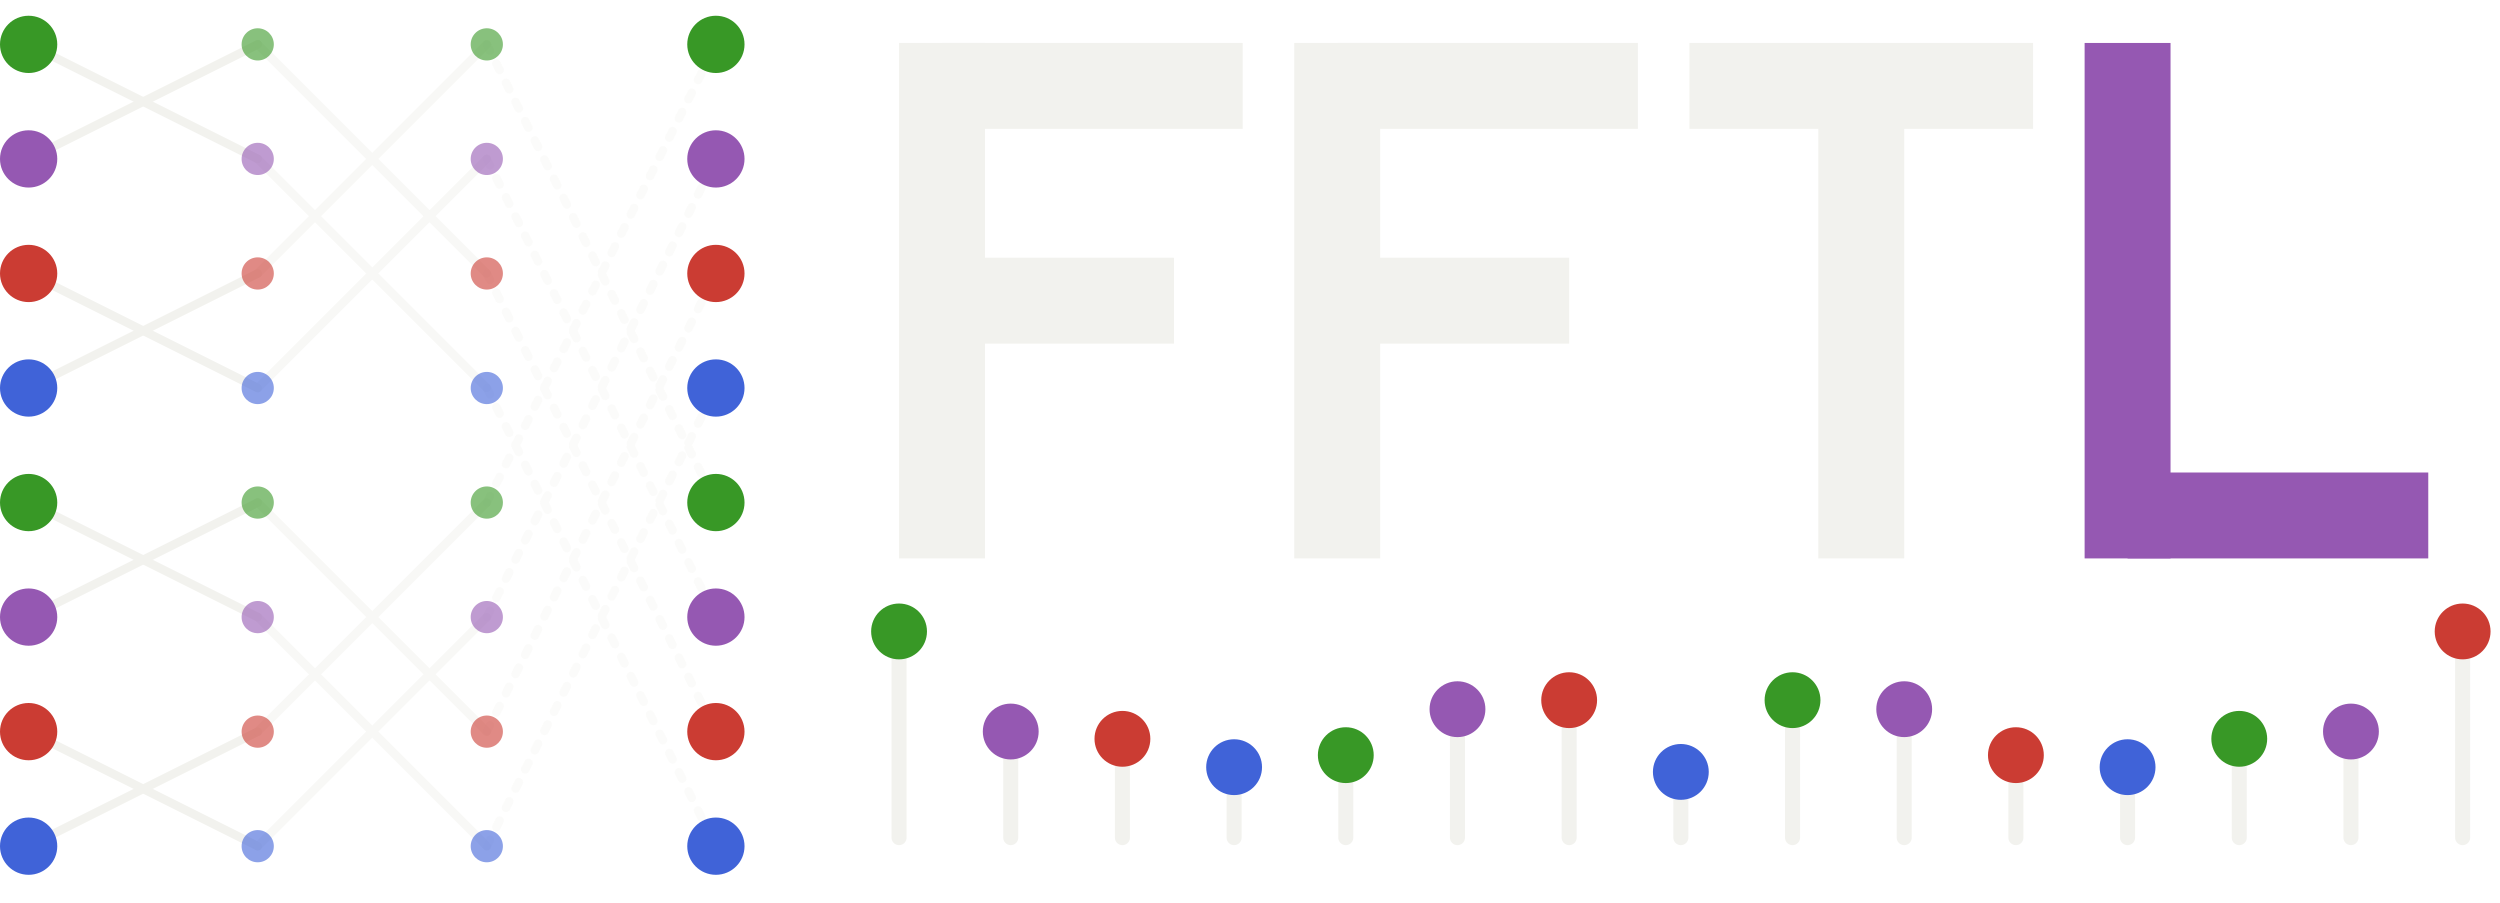
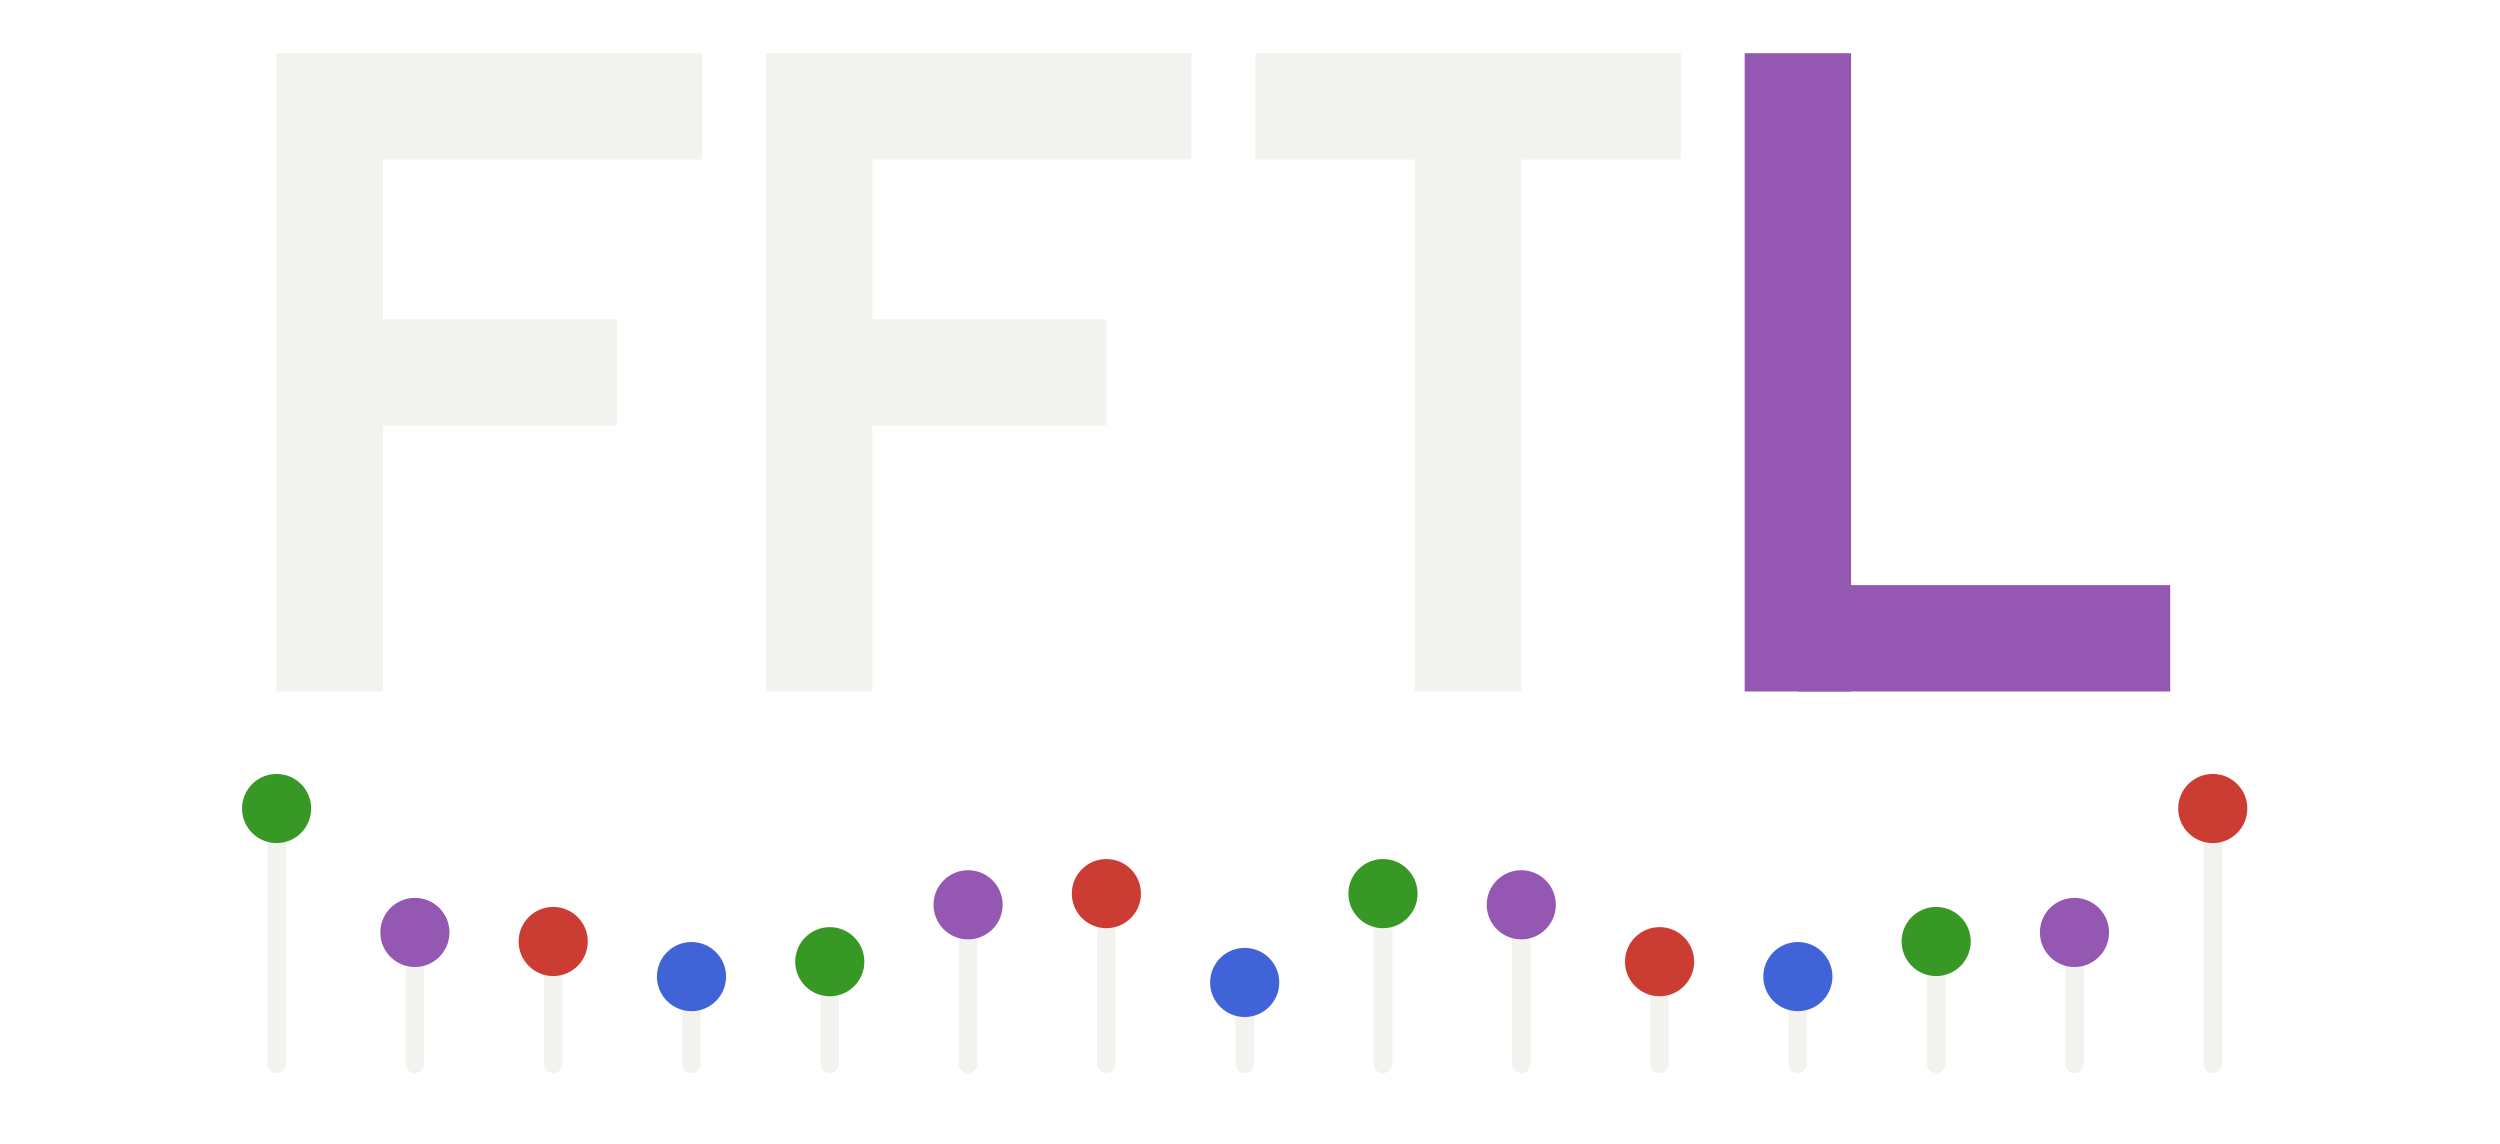
- <svg xmlns="http://www.w3.org/2000/svg" viewBox="0 0 582 210" width="582" height="210">
-   <g transform="translate(-30,-33) scale(0.8333)">
-     <g stroke="#F2F2EE" stroke-width="2.4" stroke-linecap="round" fill="none" opacity="1.0">
-       <line x1="44" y1="52" x2="108" y2="84" />
-       <line x1="44" y1="84" x2="108" y2="52" />
-       <line x1="44" y1="116" x2="108" y2="148" />
-       <line x1="44" y1="148" x2="108" y2="116" />
-       <line x1="44" y1="180" x2="108" y2="212" />
-       <line x1="44" y1="212" x2="108" y2="180" />
-       <line x1="44" y1="244" x2="108" y2="276" />
-       <line x1="44" y1="276" x2="108" y2="244" />
-     </g>
-     <g stroke="#F2F2EE" stroke-width="2.4" stroke-linecap="round" fill="none" opacity="0.55">
-       <line x1="108" y1="52" x2="172" y2="116" />
-       <line x1="108" y1="116" x2="172" y2="52" />
-       <line x1="108" y1="84" x2="172" y2="148" />
-       <line x1="108" y1="148" x2="172" y2="84" />
-       <line x1="108" y1="180" x2="172" y2="244" />
-       <line x1="108" y1="244" x2="172" y2="180" />
-       <line x1="108" y1="212" x2="172" y2="276" />
-       <line x1="108" y1="276" x2="172" y2="212" />
-     </g>
-     <g stroke="#F2F2EE" stroke-width="2.4" stroke-linecap="round" fill="none" opacity="0.3" stroke-dasharray="2 4">
-       <line x1="172" y1="52" x2="236" y2="180" />
-       <line x1="172" y1="180" x2="236" y2="52" />
-       <line x1="172" y1="84" x2="236" y2="212" />
-       <line x1="172" y1="212" x2="236" y2="84" />
-       <line x1="172" y1="116" x2="236" y2="244" />
-       <line x1="172" y1="244" x2="236" y2="116" />
-       <line x1="172" y1="148" x2="236" y2="276" />
-       <line x1="172" y1="276" x2="236" y2="148" />
-     </g>
-     <circle cx="44" cy="52" r="8" fill="#389826" opacity="1.0" />
-     <circle cx="44" cy="84" r="8" fill="#9558B2" opacity="1.0" />
-     <circle cx="44" cy="116" r="8" fill="#CB3C33" opacity="1.0" />
-     <circle cx="44" cy="148" r="8" fill="#4063D8" opacity="1.0" />
-     <circle cx="44" cy="180" r="8" fill="#389826" opacity="1.0" />
-     <circle cx="44" cy="212" r="8" fill="#9558B2" opacity="1.0" />
-     <circle cx="44" cy="244" r="8" fill="#CB3C33" opacity="1.0" />
-     <circle cx="44" cy="276" r="8" fill="#4063D8" opacity="1.0" />
-     <circle cx="108" cy="52" r="4.5" fill="#389826" opacity="0.6" />
-     <circle cx="108" cy="84" r="4.5" fill="#9558B2" opacity="0.6" />
-     <circle cx="108" cy="116" r="4.5" fill="#CB3C33" opacity="0.6" />
-     <circle cx="108" cy="148" r="4.5" fill="#4063D8" opacity="0.6" />
-     <circle cx="108" cy="180" r="4.5" fill="#389826" opacity="0.6" />
-     <circle cx="108" cy="212" r="4.5" fill="#9558B2" opacity="0.6" />
-     <circle cx="108" cy="244" r="4.5" fill="#CB3C33" opacity="0.6" />
-     <circle cx="108" cy="276" r="4.5" fill="#4063D8" opacity="0.6" />
-     <circle cx="172" cy="52" r="4.5" fill="#389826" opacity="0.6" />
-     <circle cx="172" cy="84" r="4.5" fill="#9558B2" opacity="0.6" />
-     <circle cx="172" cy="116" r="4.5" fill="#CB3C33" opacity="0.6" />
-     <circle cx="172" cy="148" r="4.5" fill="#4063D8" opacity="0.6" />
-     <circle cx="172" cy="180" r="4.5" fill="#389826" opacity="0.6" />
-     <circle cx="172" cy="212" r="4.5" fill="#9558B2" opacity="0.6" />
-     <circle cx="172" cy="244" r="4.5" fill="#CB3C33" opacity="0.6" />
-     <circle cx="172" cy="276" r="4.5" fill="#4063D8" opacity="0.6" />
-     <circle cx="236" cy="52" r="8" fill="#389826" opacity="1.0" />
-     <circle cx="236" cy="84" r="8" fill="#9558B2" opacity="1.0" />
-     <circle cx="236" cy="116" r="8" fill="#CB3C33" opacity="1.0" />
-     <circle cx="236" cy="148" r="8" fill="#4063D8" opacity="1.0" />
-     <circle cx="236" cy="180" r="8" fill="#389826" opacity="1.0" />
-     <circle cx="236" cy="212" r="8" fill="#9558B2" opacity="1.0" />
-     <circle cx="236" cy="244" r="8" fill="#CB3C33" opacity="1.0" />
-     <circle cx="236" cy="276" r="8" fill="#4063D8" opacity="1.0" />
-   </g>
-   <g transform="translate(209.3,10) scale(2.0)">
+ <svg xmlns="http://www.w3.org/2000/svg" viewBox="0 0 470 215" width="470" height="215">
+   <g transform="translate(52,10) scale(2.0)">
    <g stroke="#F2F2EE" fill="none" stroke-width="10" stroke-linejoin="miter">
      <path d="M5 0 V60" />
      <path d="M5 5 H40" />
      <path d="M5 30 H32" />
    </g>
    <g transform="translate(46,0)">
      <g stroke="#F2F2EE" fill="none" stroke-width="10" stroke-linejoin="miter">
        <path d="M5 0 V60" />
        <path d="M5 5 H40" />
        <path d="M5 30 H32" />
      </g>
    </g>
    <g transform="translate(92,0)">
      <g stroke="#F2F2EE" fill="none" stroke-width="10" stroke-linejoin="miter">
        <path d="M0 5 H40" />
        <path d="M20 5 V60" />
      </g>
    </g>
    <g transform="translate(138,0)">
      <g stroke="#9558B2" fill="none" stroke-width="10" stroke-linejoin="miter">
        <path d="M5 0 V60" />
        <path d="M5 55 H40" />
      </g>
    </g>
  </g>
-   <line x1="209.3" y1="195" x2="209.3" y2="147.0" stroke="#F2F2EE" stroke-width="3.5" stroke-linecap="round" />
-   <circle cx="209.3" cy="147.0" r="6.5" fill="#389826" />
-   <line x1="235.3" y1="195" x2="235.3" y2="170.3" stroke="#F2F2EE" stroke-width="3.5" stroke-linecap="round" />
-   <circle cx="235.3" cy="170.3" r="6.5" fill="#9558B2" />
-   <line x1="261.3" y1="195" x2="261.3" y2="172.0" stroke="#F2F2EE" stroke-width="3.5" stroke-linecap="round" />
-   <circle cx="261.3" cy="172.0" r="6.5" fill="#CB3C33" />
-   <line x1="287.3" y1="195" x2="287.3" y2="178.6" stroke="#F2F2EE" stroke-width="3.5" stroke-linecap="round" />
-   <circle cx="287.3" cy="178.6" r="6.5" fill="#4063D8" />
-   <line x1="313.3" y1="195" x2="313.3" y2="175.8" stroke="#F2F2EE" stroke-width="3.5" stroke-linecap="round" />
-   <circle cx="313.3" cy="175.8" r="6.5" fill="#389826" />
-   <line x1="339.3" y1="195" x2="339.3" y2="165.1" stroke="#F2F2EE" stroke-width="3.5" stroke-linecap="round" />
-   <circle cx="339.3" cy="165.1" r="6.5" fill="#9558B2" />
-   <line x1="365.3" y1="195" x2="365.3" y2="163.0" stroke="#F2F2EE" stroke-width="3.5" stroke-linecap="round" />
-   <circle cx="365.3" cy="163.0" r="6.5" fill="#CB3C33" />
-   <line x1="391.3" y1="195" x2="391.3" y2="179.7" stroke="#F2F2EE" stroke-width="3.5" stroke-linecap="round" />
-   <circle cx="391.3" cy="179.7" r="6.5" fill="#4063D8" />
-   <line x1="417.3" y1="195" x2="417.3" y2="163.0" stroke="#F2F2EE" stroke-width="3.5" stroke-linecap="round" />
-   <circle cx="417.3" cy="163.0" r="6.5" fill="#389826" />
-   <line x1="443.3" y1="195" x2="443.3" y2="165.1" stroke="#F2F2EE" stroke-width="3.5" stroke-linecap="round" />
-   <circle cx="443.3" cy="165.1" r="6.5" fill="#9558B2" />
-   <line x1="469.3" y1="195" x2="469.3" y2="175.8" stroke="#F2F2EE" stroke-width="3.5" stroke-linecap="round" />
-   <circle cx="469.3" cy="175.8" r="6.5" fill="#CB3C33" />
-   <line x1="495.3" y1="195" x2="495.3" y2="178.6" stroke="#F2F2EE" stroke-width="3.5" stroke-linecap="round" />
-   <circle cx="495.3" cy="178.6" r="6.5" fill="#4063D8" />
-   <line x1="521.3" y1="195" x2="521.3" y2="172.0" stroke="#F2F2EE" stroke-width="3.5" stroke-linecap="round" />
-   <circle cx="521.3" cy="172.0" r="6.5" fill="#389826" />
-   <line x1="547.3" y1="195" x2="547.3" y2="170.3" stroke="#F2F2EE" stroke-width="3.5" stroke-linecap="round" />
-   <circle cx="547.3" cy="170.3" r="6.5" fill="#9558B2" />
-   <line x1="573.3" y1="195" x2="573.3" y2="147.0" stroke="#F2F2EE" stroke-width="3.5" stroke-linecap="round" />
-   <circle cx="573.3" cy="147.0" r="6.5" fill="#CB3C33" />
+   <line x1="52" y1="200" x2="52" y2="152.0" stroke="#F2F2EE" stroke-width="3.5" stroke-linecap="round" />
+   <circle cx="52" cy="152.0" r="6.5" fill="#389826" />
+   <line x1="78" y1="200" x2="78" y2="175.3" stroke="#F2F2EE" stroke-width="3.5" stroke-linecap="round" />
+   <circle cx="78" cy="175.3" r="6.5" fill="#9558B2" />
+   <line x1="104" y1="200" x2="104" y2="177.0" stroke="#F2F2EE" stroke-width="3.5" stroke-linecap="round" />
+   <circle cx="104" cy="177.0" r="6.5" fill="#CB3C33" />
+   <line x1="130" y1="200" x2="130" y2="183.6" stroke="#F2F2EE" stroke-width="3.5" stroke-linecap="round" />
+   <circle cx="130" cy="183.6" r="6.5" fill="#4063D8" />
+   <line x1="156" y1="200" x2="156" y2="180.8" stroke="#F2F2EE" stroke-width="3.5" stroke-linecap="round" />
+   <circle cx="156" cy="180.8" r="6.5" fill="#389826" />
+   <line x1="182" y1="200" x2="182" y2="170.1" stroke="#F2F2EE" stroke-width="3.5" stroke-linecap="round" />
+   <circle cx="182" cy="170.1" r="6.5" fill="#9558B2" />
+   <line x1="208" y1="200" x2="208" y2="168.0" stroke="#F2F2EE" stroke-width="3.5" stroke-linecap="round" />
+   <circle cx="208" cy="168.0" r="6.5" fill="#CB3C33" />
+   <line x1="234" y1="200" x2="234" y2="184.7" stroke="#F2F2EE" stroke-width="3.5" stroke-linecap="round" />
+   <circle cx="234" cy="184.7" r="6.5" fill="#4063D8" />
+   <line x1="260" y1="200" x2="260" y2="168.0" stroke="#F2F2EE" stroke-width="3.5" stroke-linecap="round" />
+   <circle cx="260" cy="168.0" r="6.5" fill="#389826" />
+   <line x1="286" y1="200" x2="286" y2="170.1" stroke="#F2F2EE" stroke-width="3.5" stroke-linecap="round" />
+   <circle cx="286" cy="170.1" r="6.5" fill="#9558B2" />
+   <line x1="312" y1="200" x2="312" y2="180.8" stroke="#F2F2EE" stroke-width="3.5" stroke-linecap="round" />
+   <circle cx="312" cy="180.8" r="6.5" fill="#CB3C33" />
+   <line x1="338" y1="200" x2="338" y2="183.6" stroke="#F2F2EE" stroke-width="3.5" stroke-linecap="round" />
+   <circle cx="338" cy="183.6" r="6.5" fill="#4063D8" />
+   <line x1="364" y1="200" x2="364" y2="177.0" stroke="#F2F2EE" stroke-width="3.5" stroke-linecap="round" />
+   <circle cx="364" cy="177.0" r="6.5" fill="#389826" />
+   <line x1="390" y1="200" x2="390" y2="175.3" stroke="#F2F2EE" stroke-width="3.5" stroke-linecap="round" />
+   <circle cx="390" cy="175.3" r="6.5" fill="#9558B2" />
+   <line x1="416" y1="200" x2="416" y2="152.0" stroke="#F2F2EE" stroke-width="3.5" stroke-linecap="round" />
+   <circle cx="416" cy="152.0" r="6.5" fill="#CB3C33" />
</svg>
